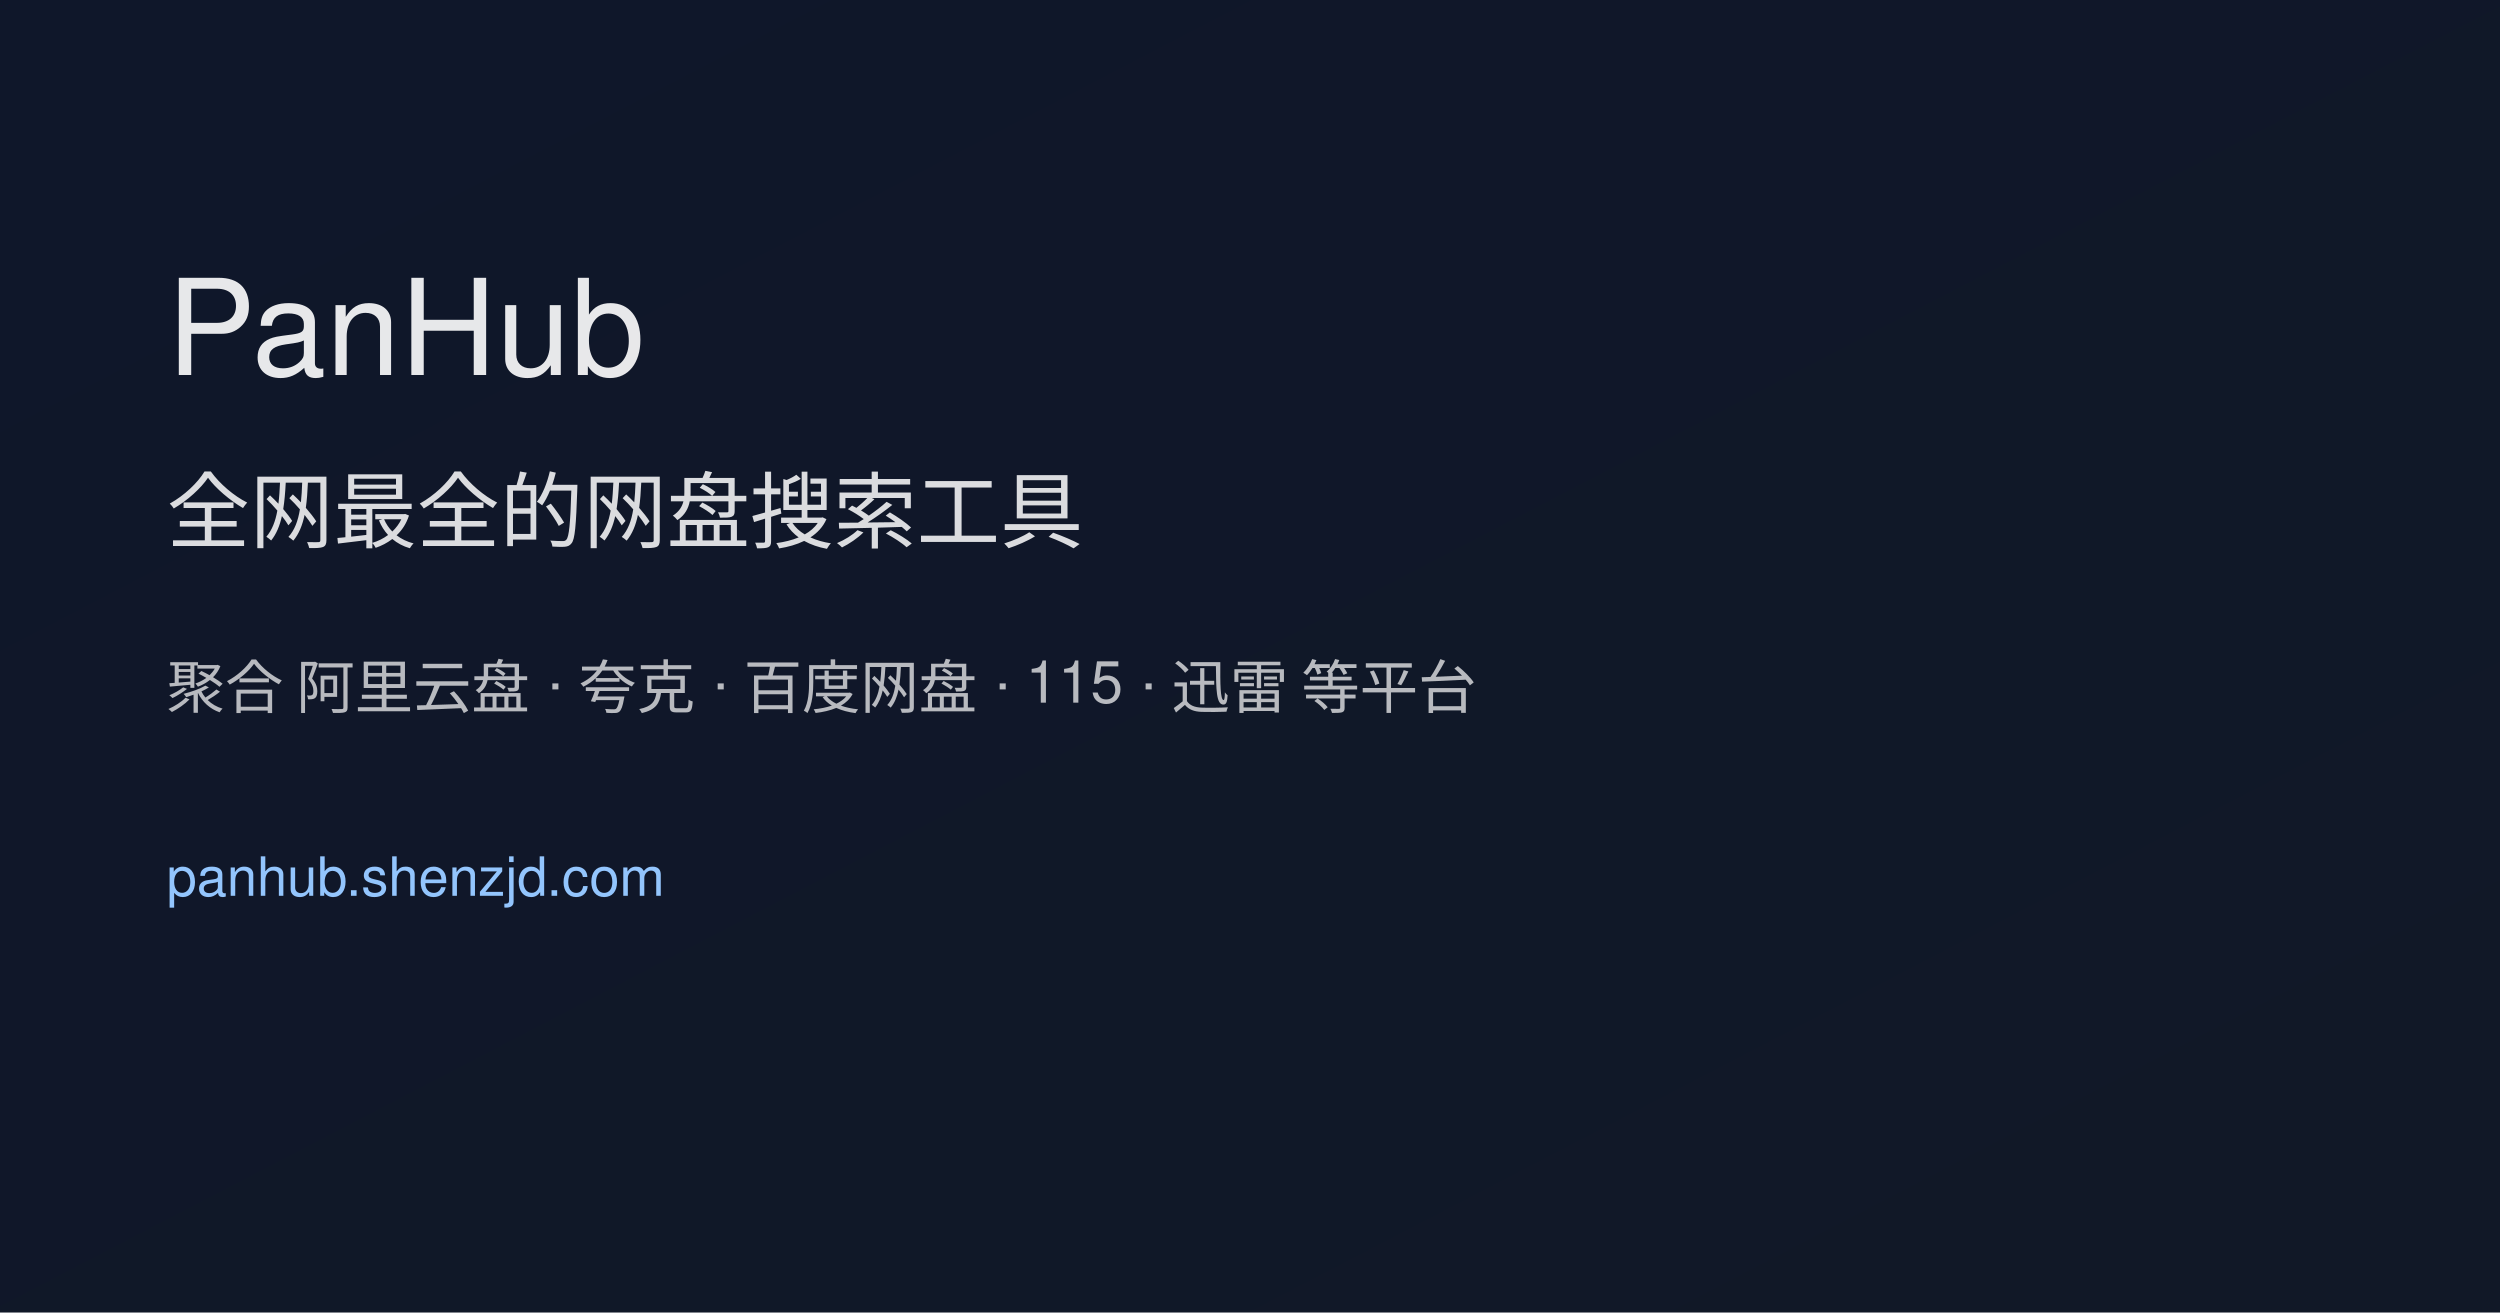
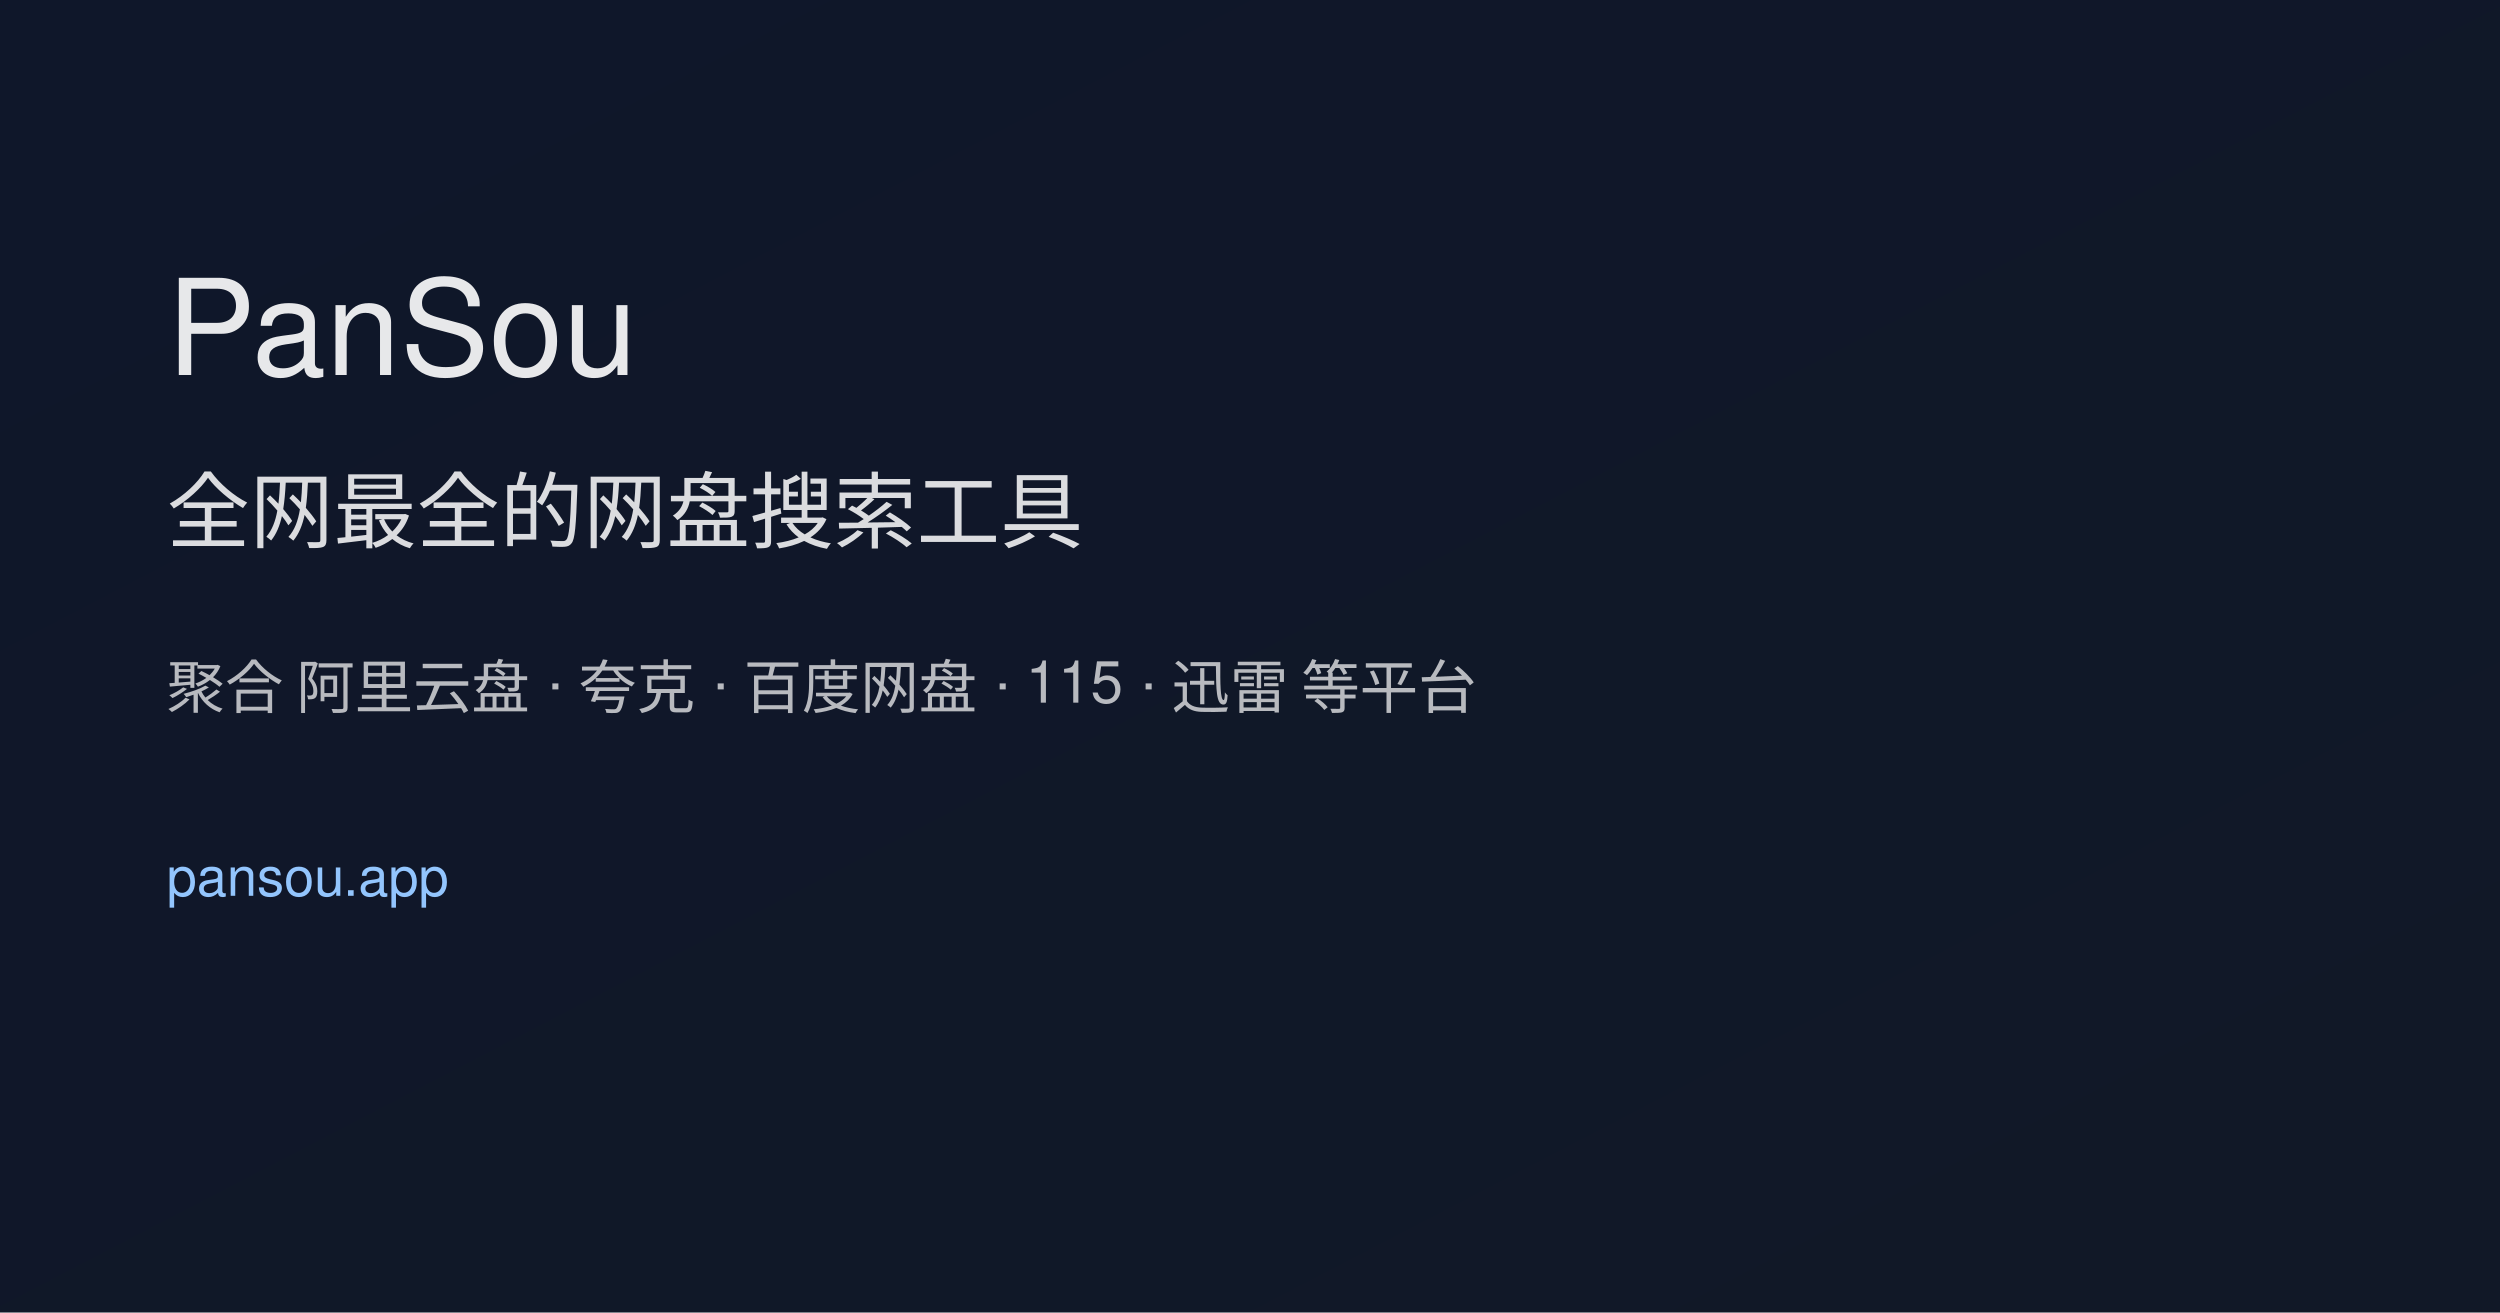
<svg xmlns="http://www.w3.org/2000/svg" width="1200" height="630" viewBox="0 0 1200 630">
  <defs>
    <linearGradient id="g" x1="0" y1="0" x2="1" y2="1">
      <stop offset="0%" stop-color="#0f172a" />
      <stop offset="100%" stop-color="#111827" />
    </linearGradient>
  </defs>
  <rect width="1200" height="630" fill="url(#g)" />
  <g fill="#ffffff" font-family="-apple-system,BlinkMacSystemFont,Segoe UI,Helvetica,Arial">
-     <text x="80" y="180" font-size="64" opacity="0.9">PanHub</text>
+     <text x="80" y="180" font-size="64" opacity="0.9">PanSou</text>
    <text x="80" y="260" font-size="40" opacity="0.85">全网最全的网盘搜索工具</text>
    <text x="80" y="340" font-size="28" opacity="0.7">聚合 阿里云盘 · 夸克 · 百度网盘 · 115 · 迅雷 等平台</text>
-     <a href="https://panhub.shenzjd.com/" target="_blank" rel="noopener noreferrer">
-       <text x="80" y="430" font-size="26" fill="#93c5fd">panhub.shenzjd.com</text>
+     <a href="https://pansou.app/" target="_blank" rel="noopener noreferrer">
+       <text x="80" y="430" font-size="26" fill="#93c5fd">pansou.app</text>
    </a>
  </g>
</svg>
